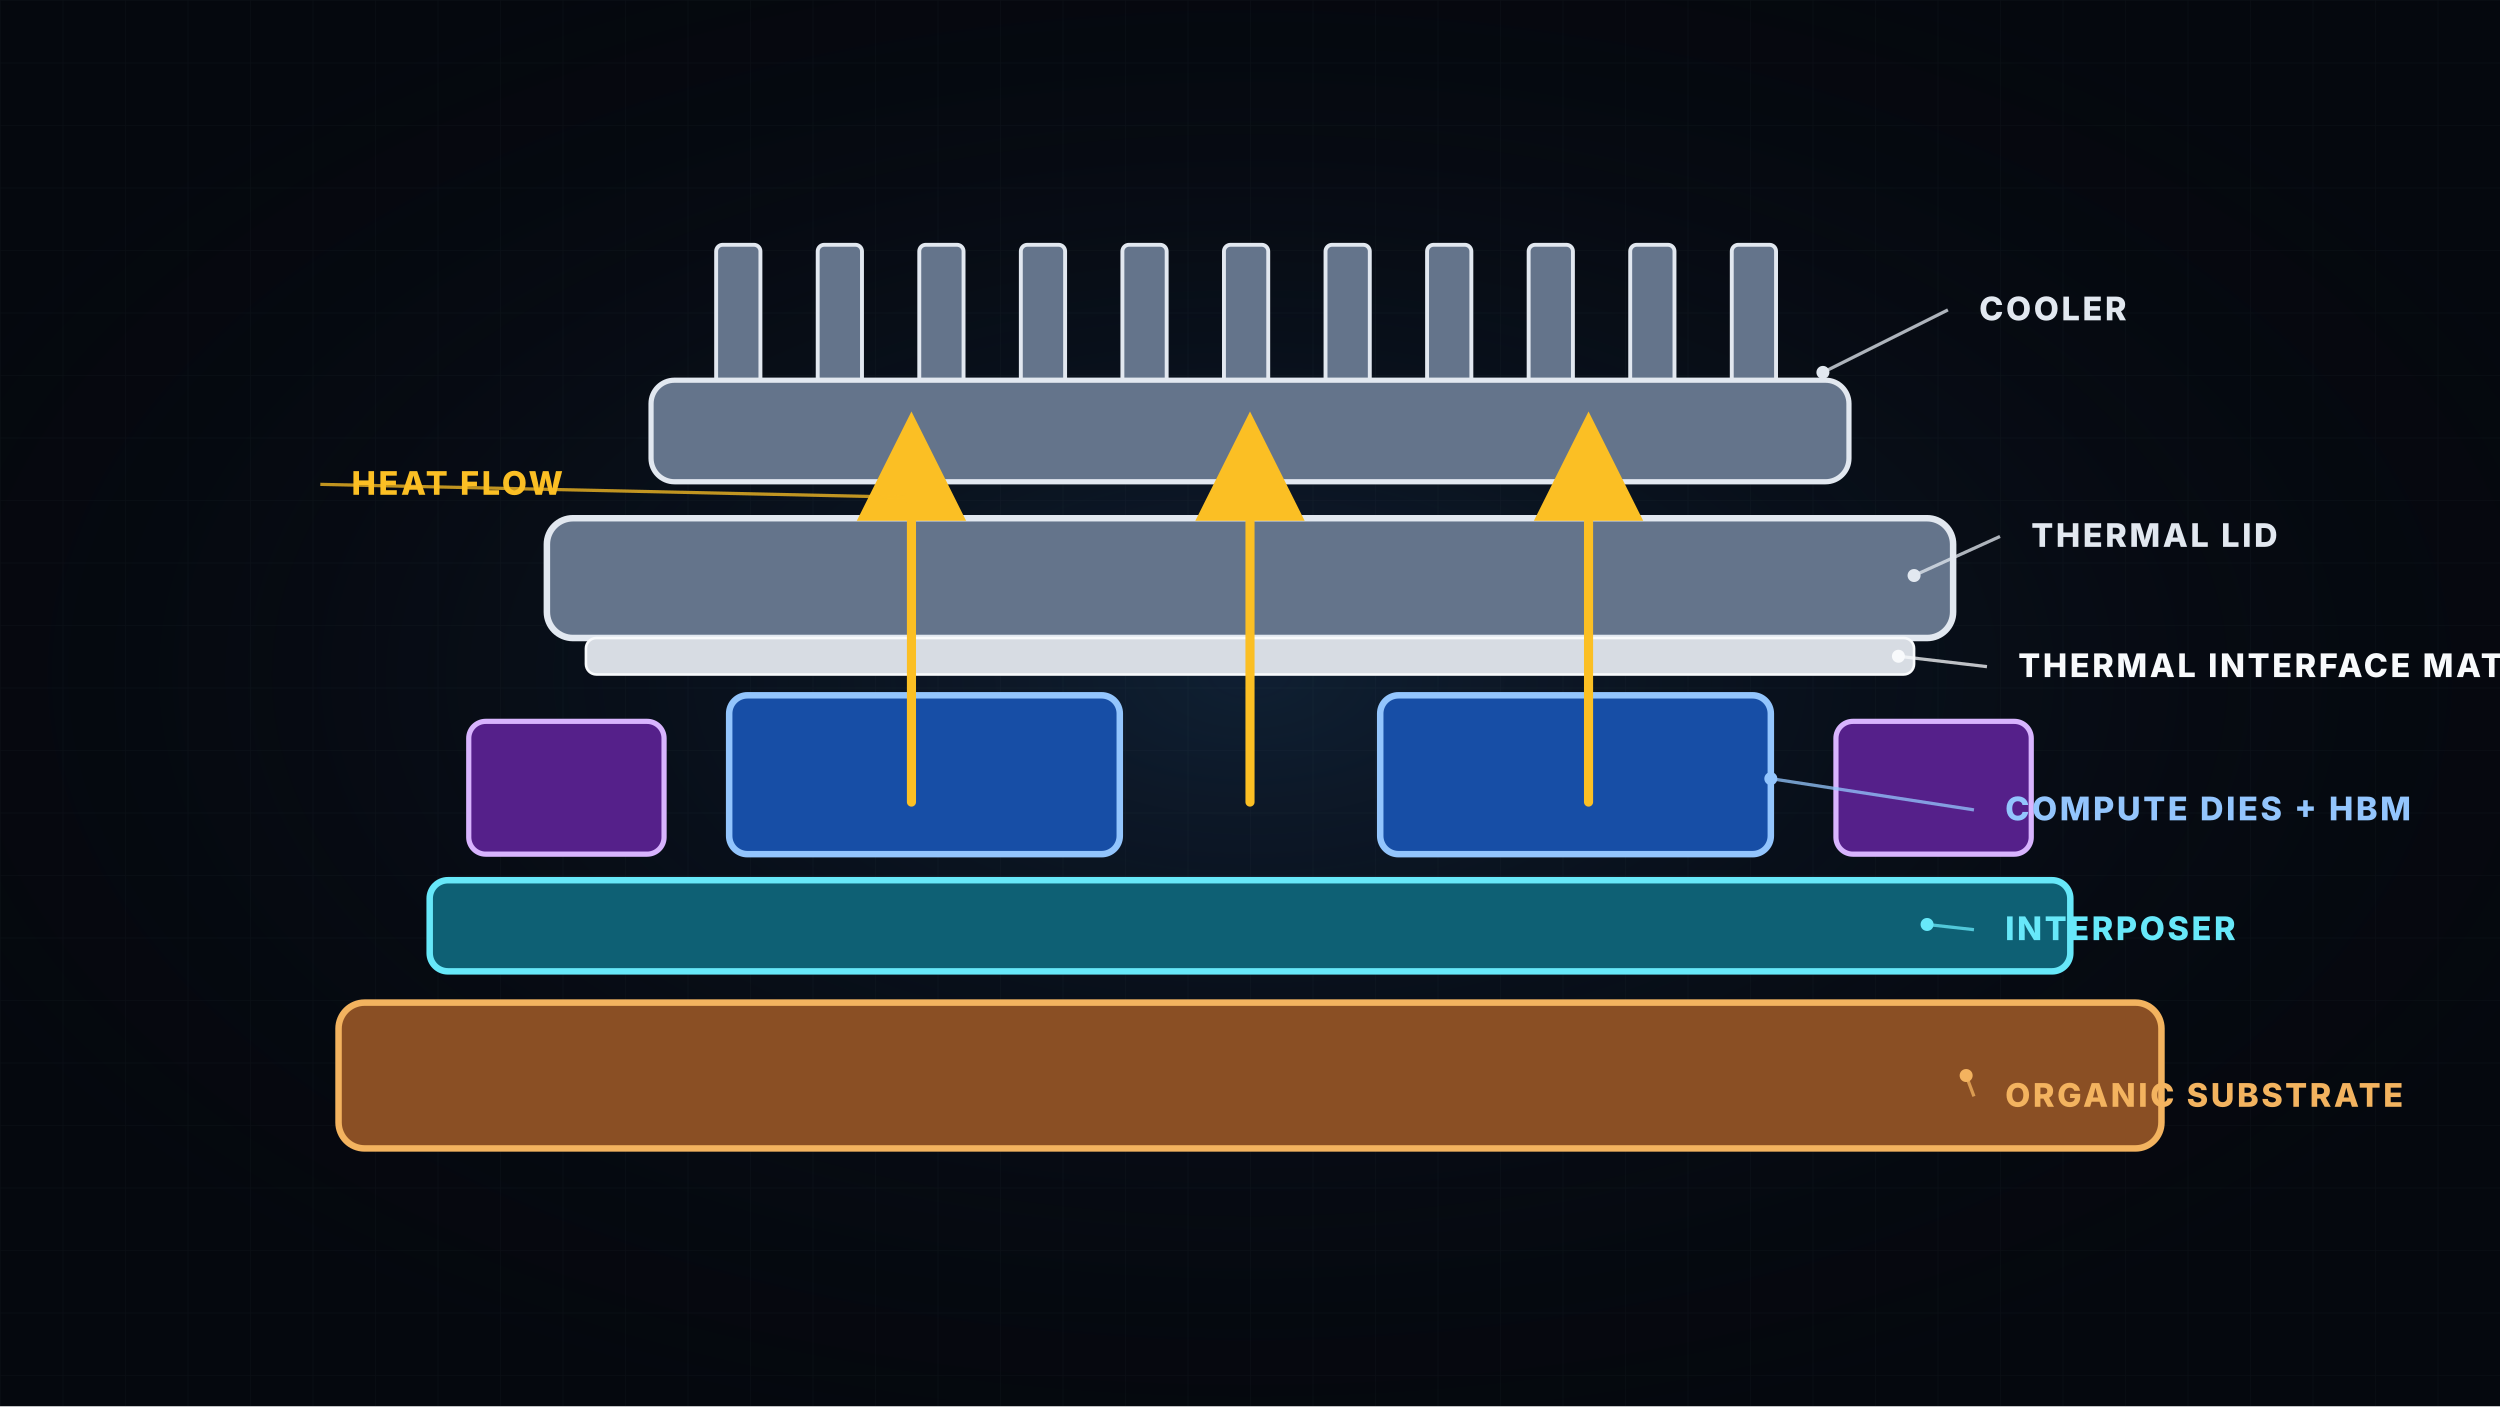
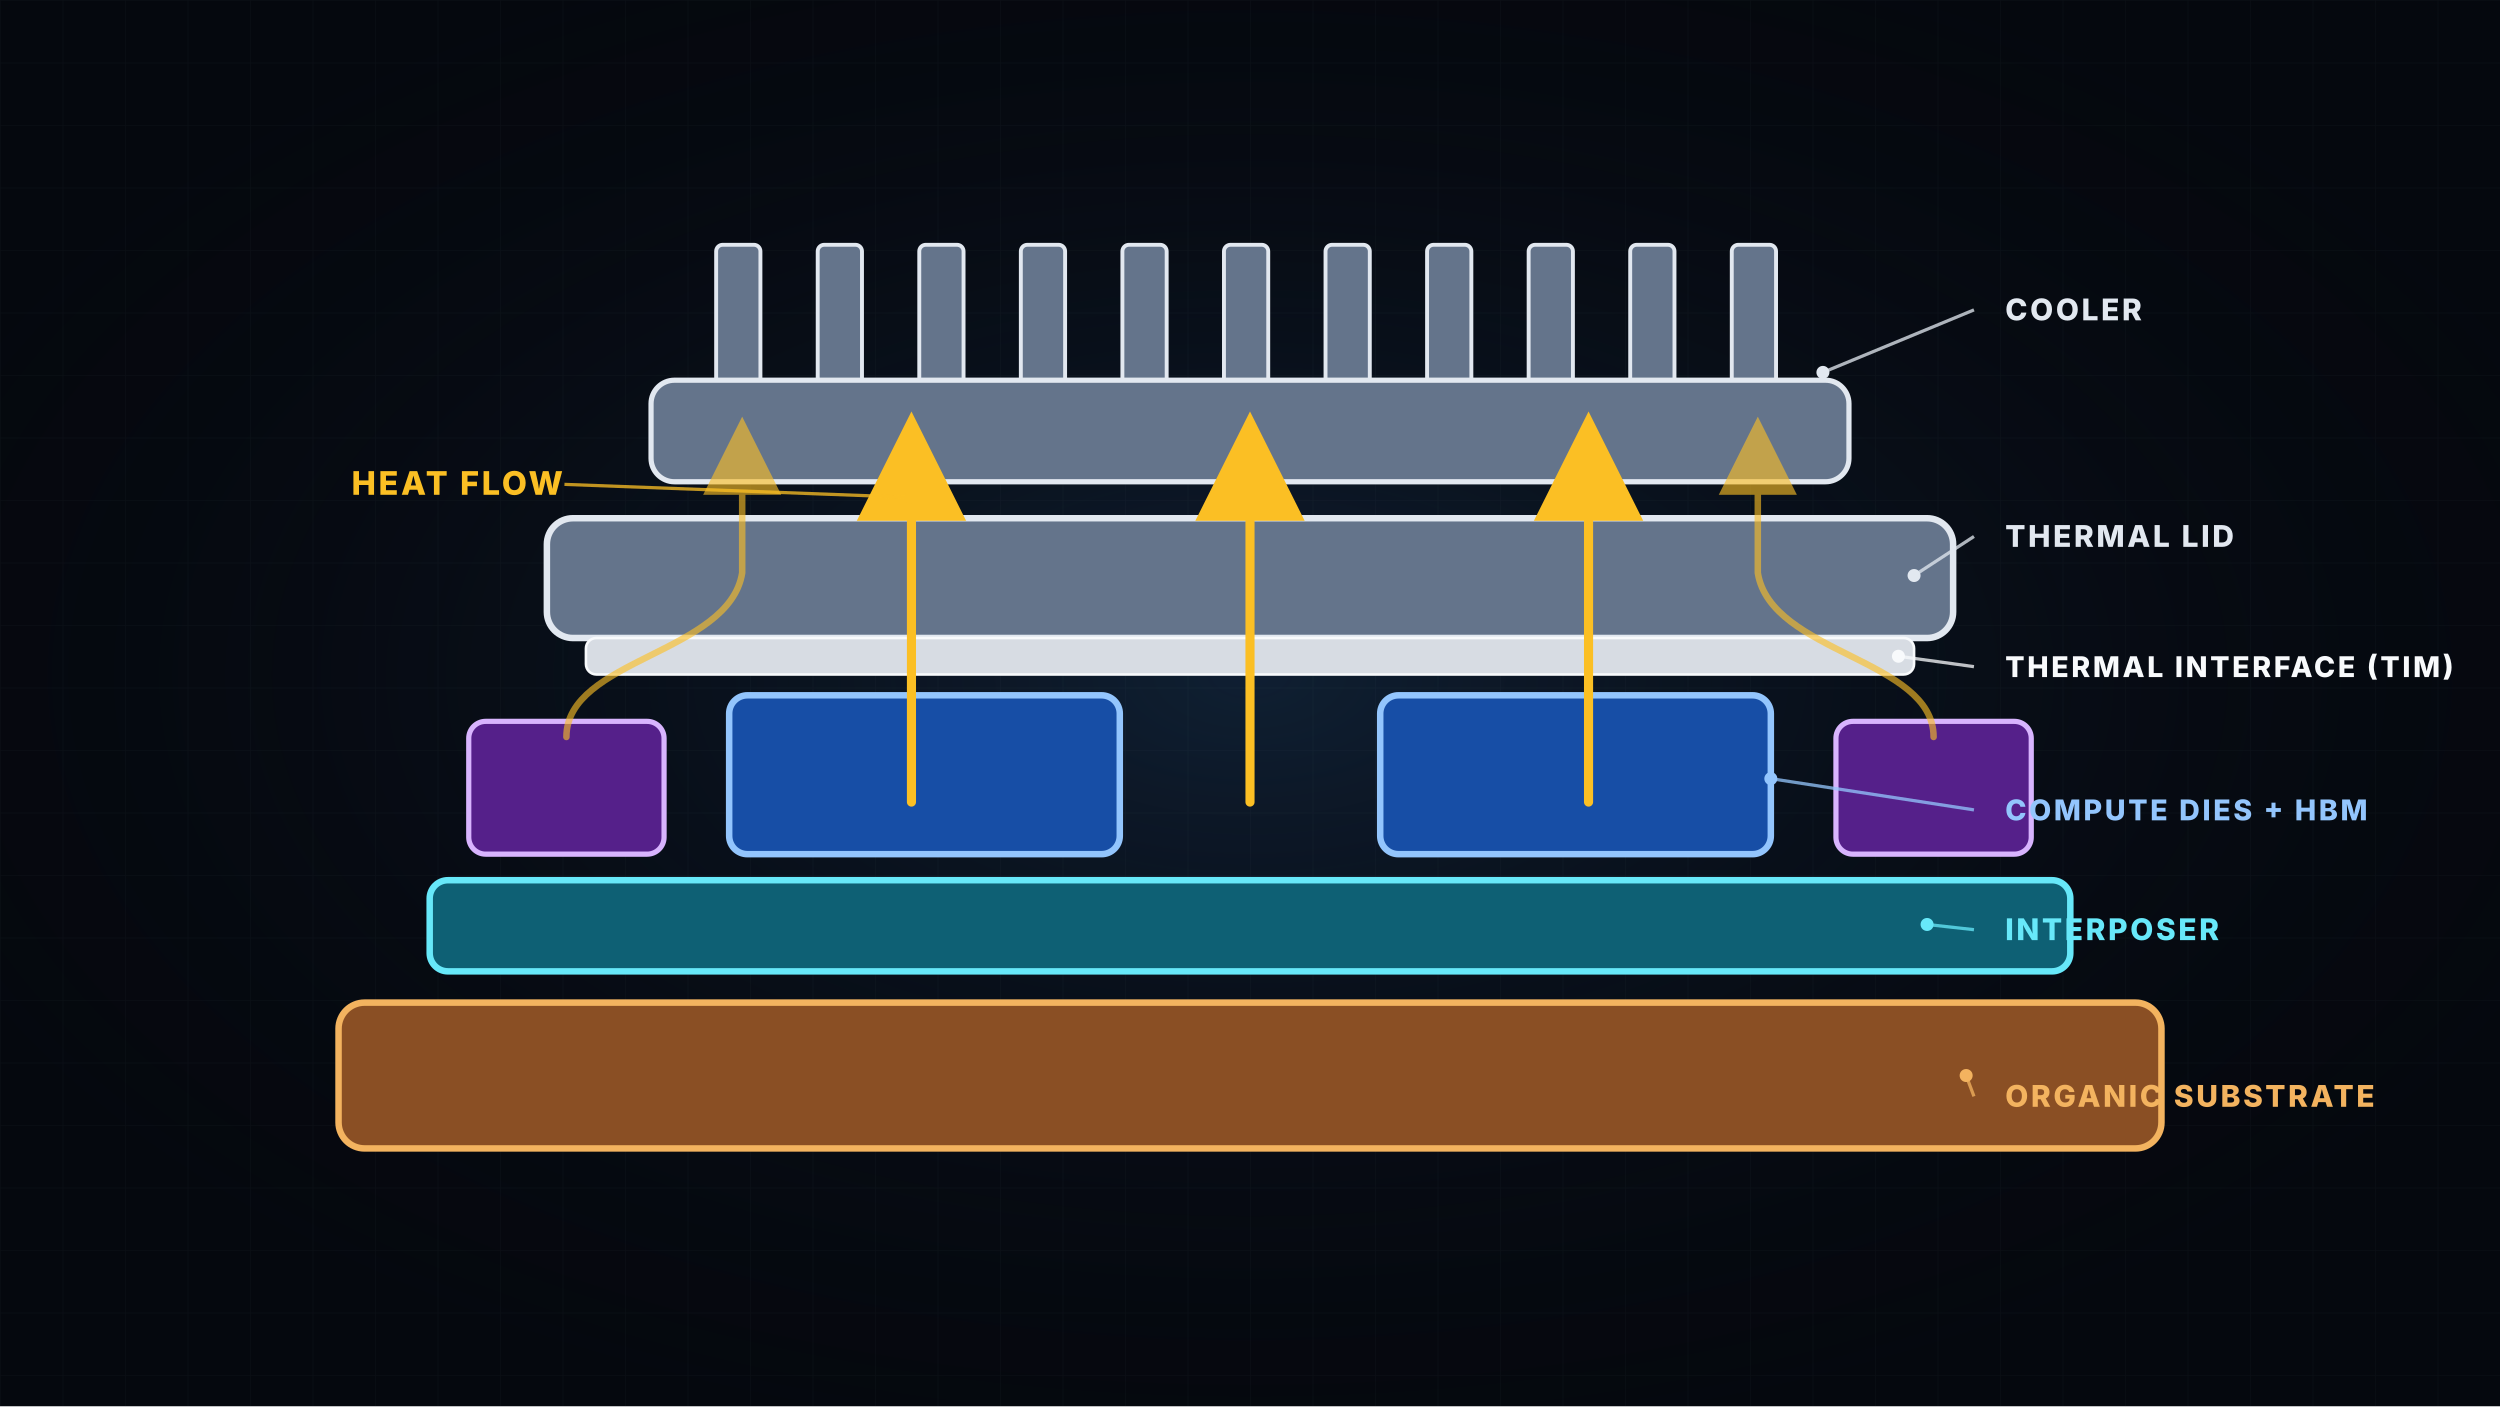
<svg xmlns="http://www.w3.org/2000/svg" width="1920" height="1080" viewBox="0 0 1920 1080" role="img" aria-labelledby="title desc" font-family="Inter, -apple-system, BlinkMacSystemFont, 'Segoe UI', sans-serif">
  <defs>
    <radialGradient id="spot" cx="50%" cy="48%" r="58%">
      <stop offset="0%" stop-color="#17304d" stop-opacity="0.58" />
      <stop offset="68%" stop-color="#0b1422" stop-opacity="0.18" />
      <stop offset="100%" stop-color="#05080e" stop-opacity="0" />
    </radialGradient>
    <linearGradient id="substrateTop" x1="0" y1="0" x2="1" y2="1">
      <stop offset="0%" stop-color="#a9642e" />
      <stop offset="100%" stop-color="#5f341d" />
    </linearGradient>
    <linearGradient id="interposerTop" x1="0" y1="0" x2="1" y2="1">
      <stop offset="0%" stop-color="#167b91" stop-opacity="0.96" />
      <stop offset="100%" stop-color="#083d50" stop-opacity="0.96" />
    </linearGradient>
    <linearGradient id="computeTop" x1="0" y1="0" x2="1" y2="1">
      <stop offset="0%" stop-color="#2563b8" />
      <stop offset="100%" stop-color="#102f6c" />
    </linearGradient>
    <linearGradient id="hbmTop" x1="0" y1="0" x2="1" y2="1">
      <stop offset="0%" stop-color="#7438ab" />
      <stop offset="100%" stop-color="#35145f" />
    </linearGradient>
    <pattern id="grid" width="48" height="48" patternUnits="userSpaceOnUse">
      <path d="M 48 0 L 0 0 0 48" fill="none" stroke="#94a3b8" stroke-width="1" opacity="0.045" />
    </pattern>
    <pattern id="microbumps" width="18" height="18" patternUnits="userSpaceOnUse">
      <circle cx="4" cy="4" r="1.7" fill="#a5f3fc" opacity="0.42" />
    </pattern>
+     <pattern id="landingPads" width="34" height="34" patternUnits="userSpaceOnUse">
+       <circle cx="8" cy="8" r="3.2" fill="#fbbf24" opacity="0.38" />
+     </pattern>
    <filter id="shadow" x="-30%" y="-30%" width="160%" height="180%">
      <feDropShadow dx="0" dy="18" stdDeviation="18" flood-color="#000" flood-opacity="0.5" />
    </filter>
    <filter id="softGlow" x="-40%" y="-40%" width="180%" height="180%">
      <feGaussianBlur stdDeviation="8" result="blur" />
      <feMerge>
        <feMergeNode in="blur" />
        <feMergeNode in="SourceGraphic" />
      </feMerge>
    </filter>
    <marker id="heatArrow" markerWidth="12" markerHeight="12" refX="10" refY="6" orient="auto">
      <path d="M0 0L12 6L0 12Z" fill="#fbbf24" />
+     </marker>
+     <marker id="packageArrow" markerWidth="12" markerHeight="12" refX="10" refY="6" orient="auto">
+       <path d="M0 0L12 6L0 12Z" fill="#526078" />
+     </marker>
+     <marker id="packageArrowCyan" markerWidth="12" markerHeight="12" refX="10" refY="6" orient="auto">
+       <path d="M0 0L12 6L0 12Z" fill="#67e8f9" />
    </marker>
  </defs>
  <rect width="1920" height="1080" fill="#05080e" />
  <rect width="1920" height="1080" fill="url(#spot)" />
  <rect width="1920" height="1080" fill="url(#grid)" />
  <rect x="550" y="188" width="34" height="120" rx="5" fill="#64748b" stroke="#e2e8f0" stroke-width="3" />
  <rect x="628" y="188" width="34" height="120" rx="5" fill="#64748b" stroke="#e2e8f0" stroke-width="3" />
  <rect x="706" y="188" width="34" height="120" rx="5" fill="#64748b" stroke="#e2e8f0" stroke-width="3" />
  <rect x="784" y="188" width="34" height="120" rx="5" fill="#64748b" stroke="#e2e8f0" stroke-width="3" />
  <rect x="862" y="188" width="34" height="120" rx="5" fill="#64748b" stroke="#e2e8f0" stroke-width="3" />
  <rect x="940" y="188" width="34" height="120" rx="5" fill="#64748b" stroke="#e2e8f0" stroke-width="3" />
  <rect x="1018" y="188" width="34" height="120" rx="5" fill="#64748b" stroke="#e2e8f0" stroke-width="3" />
  <rect x="1096" y="188" width="34" height="120" rx="5" fill="#64748b" stroke="#e2e8f0" stroke-width="3" />
  <rect x="1174" y="188" width="34" height="120" rx="5" fill="#64748b" stroke="#e2e8f0" stroke-width="3" />
  <rect x="1252" y="188" width="34" height="120" rx="5" fill="#64748b" stroke="#e2e8f0" stroke-width="3" />
  <rect x="1330" y="188" width="34" height="120" rx="5" fill="#64748b" stroke="#e2e8f0" stroke-width="3" />
  <rect x="500" y="292" width="920" height="78" rx="18" fill="#64748b" stroke="#e2e8f0" stroke-width="4" />
  <rect x="420" y="398" width="1080" height="92" rx="20" fill="#64748b" stroke="#e2e8f0" stroke-width="5" />
  <rect x="450" y="490" width="1020" height="28" rx="8" fill="#d7dce3" stroke="#f8fafc" stroke-width="2" />
  <rect x="560" y="534" width="300" height="122" rx="14" fill="#174ea6" stroke="#93c5fd" stroke-width="5" />
  <rect x="1060" y="534" width="300" height="122" rx="14" fill="#174ea6" stroke="#93c5fd" stroke-width="5" />
  <rect x="360" y="554" width="150" height="102" rx="13" fill="#55208a" stroke="#d8b4fe" stroke-width="4" />
  <rect x="1410" y="554" width="150" height="102" rx="13" fill="#55208a" stroke="#d8b4fe" stroke-width="4" />
  <rect x="330" y="676" width="1260" height="70" rx="14" fill="#0e6074" stroke="#67e8f9" stroke-width="5" />
  <rect x="260" y="770" width="1400" height="112" rx="20" fill="#8a4f24" stroke="#f3b35f" stroke-width="5" />
  <path d="M700 616V330" fill="none" stroke="#fbbf24" stroke-width="7" stroke-linecap="round" marker-end="url(#heatArrow)" />
  <path d="M960 616V330" fill="none" stroke="#fbbf24" stroke-width="7" stroke-linecap="round" marker-end="url(#heatArrow)" />
  <path d="M1220 616V330" fill="none" stroke="#fbbf24" stroke-width="7" stroke-linecap="round" marker-end="url(#heatArrow)" />
-   <path d="M 1496 238 L 1400 286" fill="none" stroke="#e2e8f0" stroke-width="2.5" opacity="0.76" />
+   <path d="M435 566C435 506 560 502 570 440V330" fill="none" stroke="#fbbf24" stroke-width="5" stroke-linecap="round" marker-end="url(#heatArrow)" opacity="0.62" />
+   <path d="M1485 566C1485 506 1360 502 1350 440V330" fill="none" stroke="#fbbf24" stroke-width="5" stroke-linecap="round" marker-end="url(#heatArrow)" opacity="0.62" />
+   <path d="M 1516 238 L 1400 286" fill="none" stroke="#e2e8f0" stroke-width="2.5" opacity="0.76" />
  <circle cx="1400" cy="286" r="5" fill="#e2e8f0" />
-   <text x="1520" y="246" fill="#e2e8f0" font-size="25" font-weight="760" letter-spacing="2">COOLER</text>
-   <path d="M 1536 412 L 1470 442" fill="none" stroke="#e2e8f0" stroke-width="2.5" opacity="0.76" />
+   <text x="1540" y="246" text-anchor="start" fill="#e2e8f0" font-size="23" font-weight="760" letter-spacing="2">COOLER</text>
+   <path d="M 1516 412 L 1470 442" fill="none" stroke="#e2e8f0" stroke-width="2.5" opacity="0.76" />
  <circle cx="1470" cy="442" r="5" fill="#e2e8f0" />
-   <text x="1560" y="420" fill="#e2e8f0" font-size="25" font-weight="760" letter-spacing="2">THERMAL LID</text>
-   <path d="M 1526 512 L 1458 504" fill="none" stroke="#f8fafc" stroke-width="2.5" opacity="0.76" />
+   <text x="1540" y="420" text-anchor="start" fill="#e2e8f0" font-size="23" font-weight="760" letter-spacing="2">THERMAL LID</text>
+   <path d="M 1516 512 L 1458 504" fill="none" stroke="#f8fafc" stroke-width="2.5" opacity="0.76" />
  <circle cx="1458" cy="504" r="5" fill="#f8fafc" />
-   <text x="1550" y="520" fill="#f8fafc" font-size="25" font-weight="760" letter-spacing="2">THERMAL INTERFACE MATERIAL</text>
+   <text x="1540" y="520" text-anchor="start" fill="#f8fafc" font-size="22" font-weight="760" letter-spacing="2">THERMAL INTERFACE (TIM)</text>
  <path d="M 1516 622 L 1360 598" fill="none" stroke="#93c5fd" stroke-width="2.5" opacity="0.76" />
  <circle cx="1360" cy="598" r="5" fill="#93c5fd" />
-   <text x="1540" y="630" fill="#93c5fd" font-size="25" font-weight="760" letter-spacing="2">COMPUTE DIES + HBM</text>
+   <text x="1540" y="630" text-anchor="start" fill="#93c5fd" font-size="22" font-weight="760" letter-spacing="2">COMPUTE DIES + HBM</text>
  <path d="M 1516 714 L 1480 710" fill="none" stroke="#67e8f9" stroke-width="2.5" opacity="0.76" />
  <circle cx="1480" cy="710" r="5" fill="#67e8f9" />
-   <text x="1540" y="722" fill="#67e8f9" font-size="25" font-weight="760" letter-spacing="2">INTERPOSER</text>
+   <text x="1540" y="722" text-anchor="start" fill="#67e8f9" font-size="23" font-weight="760" letter-spacing="2">INTERPOSER</text>
  <path d="M 1516 842 L 1510 826" fill="none" stroke="#f3b35f" stroke-width="2.5" opacity="0.76" />
  <circle cx="1510" cy="826" r="5" fill="#f3b35f" />
-   <text x="1540" y="850" fill="#f3b35f" font-size="25" font-weight="760" letter-spacing="2">ORGANIC SUBSTRATE</text>
-   <path d="M 246 372 L 700 382" fill="none" stroke="#fbbf24" stroke-width="2.5" opacity="0.76" />
+   <text x="1540" y="850" text-anchor="start" fill="#f3b35f" font-size="23" font-weight="760" letter-spacing="2">ORGANIC SUBSTRATE</text>
+   <path d="M 433.5 372 L 700 382" fill="none" stroke="#fbbf24" stroke-width="2.5" opacity="0.76" />
  <circle cx="700" cy="382" r="5" fill="#fbbf24" />
-   <text x="270" y="380" fill="#fbbf24" font-size="25" font-weight="760" letter-spacing="2">HEAT FLOW</text>
+   <text x="270" y="380" text-anchor="start" fill="#fbbf24" font-size="25" font-weight="760" letter-spacing="2">HEAT FLOW</text>
</svg>
